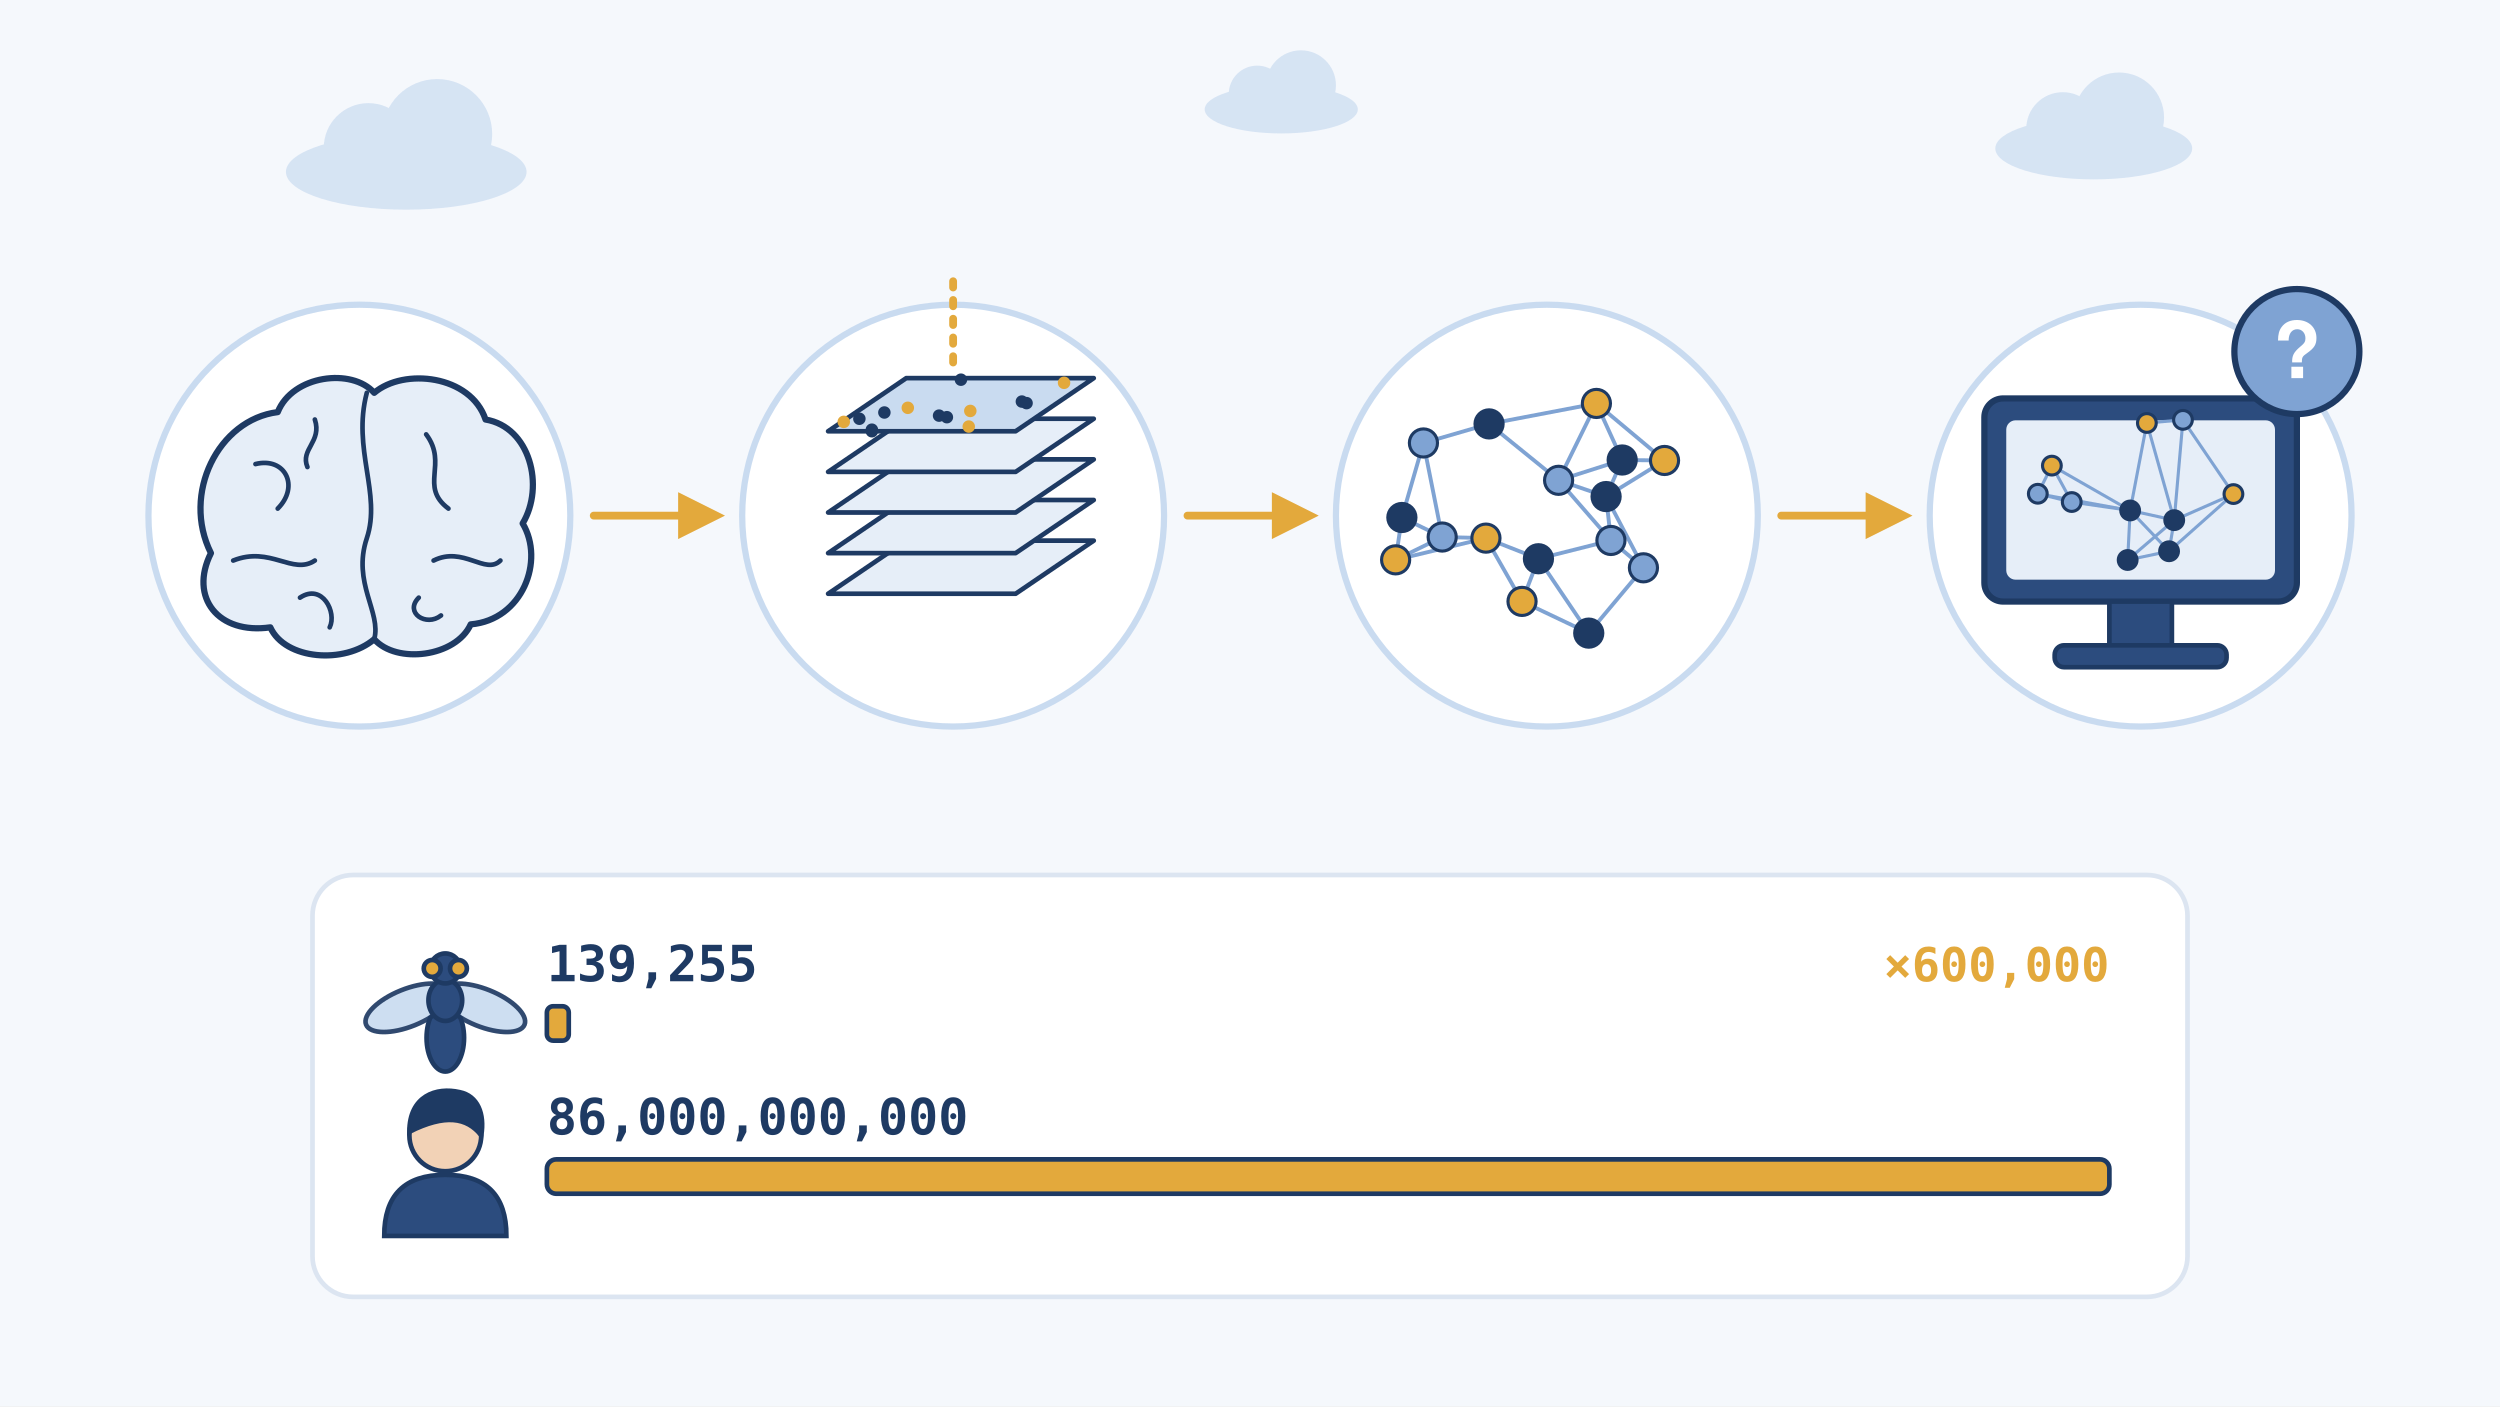
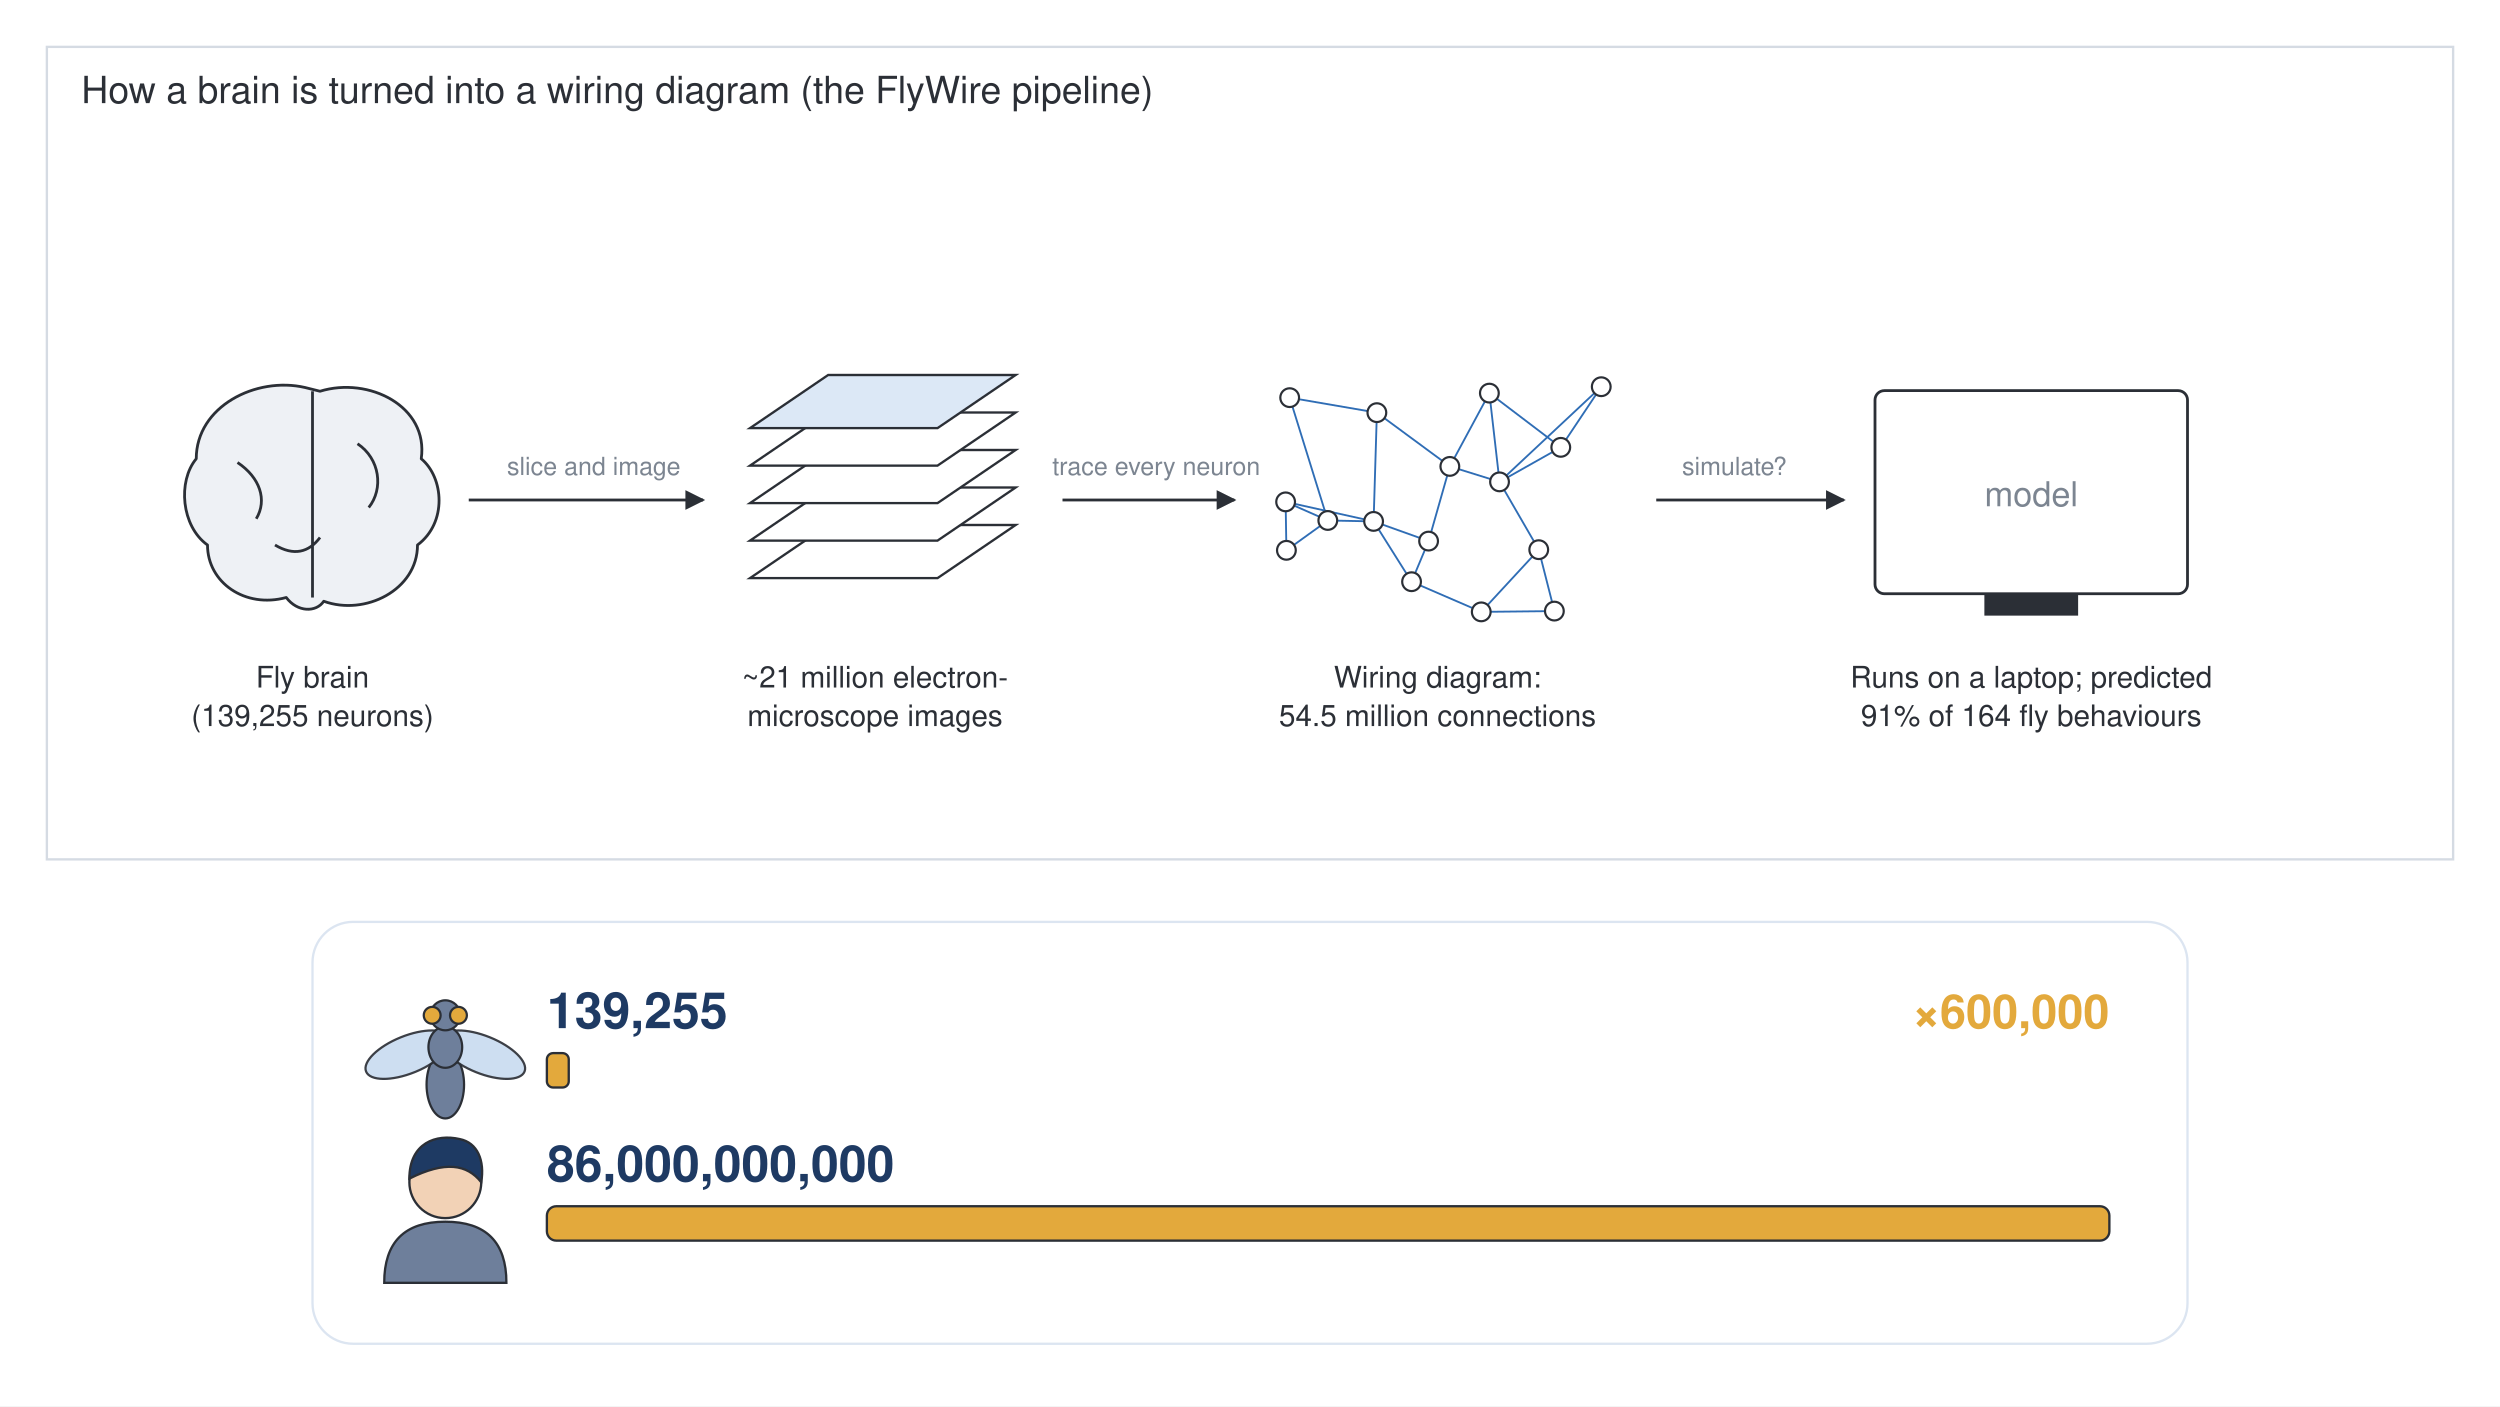
- <svg xmlns="http://www.w3.org/2000/svg" viewBox="0 0 1600 900" width="1600" height="900">
+ <svg xmlns="http://www.w3.org/2000/svg" viewBox="0 0 1600 900" width="1600" height="900" font-family="Helvetica Neue, Helvetica, Arial, sans-serif">
  <defs>
-     <marker id="ag" viewBox="0 0 10 10" refX="7" refY="5" markerWidth="6" markerHeight="6" orient="auto-start-reverse">
-       <path d="M0 0 L10 5 L0 10 z" fill="#E3A93C" />
-     </marker>
-     <marker id="an" viewBox="0 0 10 10" refX="7" refY="5" markerWidth="6" markerHeight="6" orient="auto-start-reverse">
-       <path d="M0 0 L10 5 L0 10 z" fill="#1E3A63" />
-     </marker>
+     <marker id="ar" viewBox="0 0 10 10" refX="9" refY="5" markerWidth="7" markerHeight="7" orient="auto-start-reverse">
+       <path d="M0 0 L10 5 L0 10 Z" fill="#2B2F36" />
+     </marker>
+     <marker id="arb" viewBox="0 0 10 10" refX="9" refY="5" markerWidth="7" markerHeight="7" orient="auto-start-reverse">
+       <path d="M0 0 L10 5 L0 10 Z" fill="#2F6DB5" />
+     </marker>
+     <marker id="aro" viewBox="0 0 10 10" refX="9" refY="5" markerWidth="7" markerHeight="7" orient="auto-start-reverse">
+       <path d="M0 0 L10 5 L0 10 Z" fill="#D9822B" />
+     </marker>
+     <clipPath id="cardclip">
+       <rect x="190" y="550" width="1220" height="300" />
+     </clipPath>
  </defs>
-   <rect width="1600" height="900" fill="#F5F8FC" />
-   <g transform="translate(260 110) scale(1.1)" fill="#C9DBF0" opacity="0.7">
-     <ellipse cx="0" cy="0" rx="70" ry="22" />
-     <circle cx="-22" cy="-14" r="26" />
-     <circle cx="18" cy="-22" r="32" />
+   <rect width="1600" height="900" fill="#FFFFFF" />
+   <defs>
+     <marker id="ar" viewBox="0 0 10 10" refX="9" refY="5" markerWidth="7" markerHeight="7" orient="auto-start-reverse">
+       <path d="M0 0 L10 5 L0 10 Z" fill="#2B2F36" />
+     </marker>
+     <marker id="arb" viewBox="0 0 10 10" refX="9" refY="5" markerWidth="7" markerHeight="7" orient="auto-start-reverse">
+       <path d="M0 0 L10 5 L0 10 Z" fill="#2F6DB5" />
+     </marker>
+     <marker id="aro" viewBox="0 0 10 10" refX="9" refY="5" markerWidth="7" markerHeight="7" orient="auto-start-reverse">
+       <path d="M0 0 L10 5 L0 10 Z" fill="#D9822B" />
+     </marker>
+   </defs>
+   <rect x="30" y="30" width="1540" height="520" fill="#FFFFFF" stroke="#D5DBE3" stroke-width="1.5" />
+   <text x="52" y="66" font-size="24" fill="#2B2F36" font-weight="400" text-anchor="start">How a brain is turned into a wiring diagram (the FlyWire pipeline)</text>
+   <g transform="translate(200 320) scale(1.2)" fill="#EEF1F5" stroke="#2B2F36" stroke-width="1.50" stroke-linejoin="round">
+     <path d="M-4 -60 C-30 -66 -62 -50 -62 -22 C-72 -10 -70 14 -56 24 C-56 44 -36 58 -14 52 C-8 60 2 60 6 54 C28 62 56 48 56 24 C72 12 70 -12 58 -22 C62 -50 30 -66 4 -58 Z" />
+     <path d="M0 -58 L0 52 M-40 -20 C-28 -12 -24 0 -30 10 M24 -30 C36 -22 38 -6 30 4 M-20 24 C-10 30 -2 28 4 20" fill="none" />
  </g>
-   <g transform="translate(1340 95) scale(0.9)" fill="#C9DBF0" opacity="0.7">
-     <ellipse cx="0" cy="0" rx="70" ry="22" />
-     <circle cx="-22" cy="-14" r="26" />
-     <circle cx="18" cy="-22" r="32" />
+   <text x="200" y="440.0" font-size="19" fill="#2B2F36" font-weight="400" text-anchor="middle">Fly brain</text>
+   <text x="200" y="464.7" font-size="19" fill="#2B2F36" font-weight="400" text-anchor="middle">(139,255 neurons)</text>
+   <line x1="300" y1="320" x2="450" y2="320" stroke="#2B2F36" stroke-width="1.8" marker-end="url(#ar)" />
+   <text x="380.0" y="304" font-size="16" fill="#7C8591" font-weight="400" text-anchor="middle">slice and image</text>
+   <polygon points="480,370 600,370 650,336 530,336" fill="#FFFFFF" stroke="#2B2F36" stroke-width="1.5" />
+   <polygon points="480,346 600,346 650,312 530,312" fill="#FFFFFF" stroke="#2B2F36" stroke-width="1.5" />
+   <polygon points="480,322 600,322 650,288 530,288" fill="#FFFFFF" stroke="#2B2F36" stroke-width="1.5" />
+   <polygon points="480,298 600,298 650,264 530,264" fill="#FFFFFF" stroke="#2B2F36" stroke-width="1.5" />
+   <polygon points="480,274 600,274 650,240 530,240" fill="#DCE8F6" stroke="#2B2F36" stroke-width="1.5" />
+   <text x="560" y="440.0" font-size="19" fill="#2B2F36" font-weight="400" text-anchor="middle">~21 million electron-</text>
+   <text x="560" y="464.7" font-size="19" fill="#2B2F36" font-weight="400" text-anchor="middle">microscope images</text>
+   <line x1="680" y1="320" x2="790" y2="320" stroke="#2B2F36" stroke-width="1.8" marker-end="url(#ar)" />
+   <text x="740.0" y="304" font-size="16" fill="#7C8591" font-weight="400" text-anchor="middle">trace every neuron</text>
+   <line x1="881.2" y1="264.1" x2="825.4" y2="254.5" stroke="#2F6DB5" stroke-width="1.2" />
+   <line x1="881.2" y1="264.1" x2="927.9" y2="298.5" stroke="#2F6DB5" stroke-width="1.2" />
+   <line x1="881.2" y1="264.1" x2="879.1" y2="333.7" stroke="#2F6DB5" stroke-width="1.2" />
+   <line x1="953.2" y1="251.6" x2="927.9" y2="298.5" stroke="#2F6DB5" stroke-width="1.2" />
+   <line x1="953.2" y1="251.6" x2="959.7" y2="308.4" stroke="#2F6DB5" stroke-width="1.2" />
+   <line x1="953.2" y1="251.6" x2="998.9" y2="286.3" stroke="#2F6DB5" stroke-width="1.2" />
+   <line x1="927.9" y1="298.5" x2="959.7" y2="308.4" stroke="#2F6DB5" stroke-width="1.2" />
+   <line x1="927.9" y1="298.5" x2="914.3" y2="346.3" stroke="#2F6DB5" stroke-width="1.2" />
+   <line x1="822.8" y1="321.2" x2="849.8" y2="333.1" stroke="#2F6DB5" stroke-width="1.2" />
+   <line x1="822.8" y1="321.2" x2="823.3" y2="352.2" stroke="#2F6DB5" stroke-width="1.2" />
+   <line x1="822.8" y1="321.2" x2="879.1" y2="333.7" stroke="#2F6DB5" stroke-width="1.2" />
+   <line x1="825.4" y1="254.5" x2="849.8" y2="333.1" stroke="#2F6DB5" stroke-width="1.2" />
+   <line x1="903.4" y1="372.3" x2="914.3" y2="346.3" stroke="#2F6DB5" stroke-width="1.2" />
+   <line x1="903.4" y1="372.3" x2="879.1" y2="333.7" stroke="#2F6DB5" stroke-width="1.2" />
+   <line x1="903.4" y1="372.3" x2="948.0" y2="391.6" stroke="#2F6DB5" stroke-width="1.2" />
+   <line x1="948.0" y1="391.6" x2="994.8" y2="391.1" stroke="#2F6DB5" stroke-width="1.2" />
+   <line x1="948.0" y1="391.6" x2="984.8" y2="351.8" stroke="#2F6DB5" stroke-width="1.2" />
+   <line x1="1024.8" y1="247.5" x2="998.9" y2="286.3" stroke="#2F6DB5" stroke-width="1.2" />
+   <line x1="1024.8" y1="247.5" x2="959.7" y2="308.4" stroke="#2F6DB5" stroke-width="1.2" />
+   <line x1="998.9" y1="286.3" x2="959.7" y2="308.4" stroke="#2F6DB5" stroke-width="1.2" />
+   <line x1="849.8" y1="333.1" x2="879.1" y2="333.7" stroke="#2F6DB5" stroke-width="1.2" />
+   <line x1="849.8" y1="333.1" x2="823.3" y2="352.2" stroke="#2F6DB5" stroke-width="1.2" />
+   <line x1="959.7" y1="308.4" x2="984.8" y2="351.8" stroke="#2F6DB5" stroke-width="1.2" />
+   <line x1="879.1" y1="333.7" x2="914.3" y2="346.3" stroke="#2F6DB5" stroke-width="1.2" />
+   <line x1="984.8" y1="351.8" x2="994.8" y2="391.1" stroke="#2F6DB5" stroke-width="1.2" />
+   <circle cx="881.2" cy="264.1" r="6" fill="#FFFFFF" stroke="#2B2F36" stroke-width="1.4" />
+   <circle cx="953.2" cy="251.6" r="6" fill="#FFFFFF" stroke="#2B2F36" stroke-width="1.4" />
+   <circle cx="927.9" cy="298.5" r="6" fill="#FFFFFF" stroke="#2B2F36" stroke-width="1.4" />
+   <circle cx="822.8" cy="321.2" r="6" fill="#FFFFFF" stroke="#2B2F36" stroke-width="1.4" />
+   <circle cx="825.4" cy="254.5" r="6" fill="#FFFFFF" stroke="#2B2F36" stroke-width="1.4" />
+   <circle cx="903.4" cy="372.3" r="6" fill="#FFFFFF" stroke="#2B2F36" stroke-width="1.4" />
+   <circle cx="948.0" cy="391.6" r="6" fill="#FFFFFF" stroke="#2B2F36" stroke-width="1.4" />
+   <circle cx="1024.8" cy="247.5" r="6" fill="#FFFFFF" stroke="#2B2F36" stroke-width="1.4" />
+   <circle cx="998.9" cy="286.3" r="6" fill="#FFFFFF" stroke="#2B2F36" stroke-width="1.4" />
+   <circle cx="849.8" cy="333.1" r="6" fill="#FFFFFF" stroke="#2B2F36" stroke-width="1.4" />
+   <circle cx="959.7" cy="308.4" r="6" fill="#FFFFFF" stroke="#2B2F36" stroke-width="1.4" />
+   <circle cx="879.1" cy="333.7" r="6" fill="#FFFFFF" stroke="#2B2F36" stroke-width="1.4" />
+   <circle cx="984.8" cy="351.8" r="6" fill="#FFFFFF" stroke="#2B2F36" stroke-width="1.4" />
+   <circle cx="994.8" cy="391.1" r="6" fill="#FFFFFF" stroke="#2B2F36" stroke-width="1.4" />
+   <circle cx="914.3" cy="346.3" r="6" fill="#FFFFFF" stroke="#2B2F36" stroke-width="1.4" />
+   <circle cx="823.3" cy="352.2" r="6" fill="#FFFFFF" stroke="#2B2F36" stroke-width="1.4" />
+   <text x="920" y="440.0" font-size="19" fill="#2B2F36" font-weight="400" text-anchor="middle">Wiring diagram:</text>
+   <text x="920" y="464.7" font-size="19" fill="#2B2F36" font-weight="400" text-anchor="middle">54.5 million connections</text>
+   <line x1="1060" y1="320" x2="1180" y2="320" stroke="#2B2F36" stroke-width="1.8" marker-end="url(#ar)" />
+   <text x="1110.0" y="304" font-size="16" fill="#7C8591" font-weight="400" text-anchor="middle">simulate?</text>
+   <rect x="1200" y="250" width="200" height="130" rx="6" fill="#FFFFFF" stroke="#2B2F36" stroke-width="1.8" />
+   <rect x="1270" y="380" width="60" height="14" fill="#2B2F36" />
+   <text x="1300" y="324" font-size="22" fill="#7C8591" font-weight="400" text-anchor="middle">model</text>
+   <text x="1300" y="440.0" font-size="19" fill="#2B2F36" font-weight="400" text-anchor="middle">Runs on a laptop; predicted</text>
+   <text x="1300" y="464.7" font-size="19" fill="#2B2F36" font-weight="400" text-anchor="middle">91% of 164 fly behaviours</text>
+   <g clip-path="url(#cardclip)" transform="translate(0 30)">
+     <defs>
+       <marker id="ag" viewBox="0 0 10 10" refX="7" refY="5" markerWidth="6" markerHeight="6" orient="auto-start-reverse">
+         <path d="M0 0 L10 5 L0 10 z" fill="#E3A93C" />
+       </marker>
+       <marker id="an" viewBox="0 0 10 10" refX="7" refY="5" markerWidth="6" markerHeight="6" orient="auto-start-reverse">
+         <path d="M0 0 L10 5 L0 10 z" fill="#1E3A63" />
+       </marker>
+     </defs>
+     <rect width="1600" height="900" fill="#FFFFFF" />
+     <circle cx="230" cy="300" r="135" fill="#FFFFFF" stroke="#C9DBF0" stroke-width="2" />
+     <g transform="translate(230 305) scale(0.95)" stroke-linecap="round" stroke-linejoin="round">
+       <path d="M-100 20 C-120 -20 -95 -70 -55 -75 C-45 -100 -5 -105 10 -88 C30 -105 75 -100 85 -70 C115 -65 125 -25 110 0 C125 25 110 65 75 68 C65 90 25 95 10 78 C-10 95 -50 92 -60 70 C-95 75 -115 50 -100 20 Z" fill="#E6EEF8" stroke="#2B2F36" stroke-width="2.1" />
+       <path d="M5 -88 C-5 -50 15 -20 5 10 C-5 40 15 60 10 78" fill="none" stroke="#2B2F36" stroke-width="1.6" />
+       <path d="M-70 -40 C-50 -45 -40 -25 -55 -10" fill="none" stroke="#2B2F36" stroke-width="1.6" />
+       <path d="M-85 25 C-60 15 -45 35 -30 25" fill="none" stroke="#2B2F36" stroke-width="1.6" />
+       <path d="M45 -60 C60 -40 40 -25 60 -10" fill="none" stroke="#2B2F36" stroke-width="1.6" />
+       <path d="M50 25 C70 15 85 35 95 25" fill="none" stroke="#2B2F36" stroke-width="1.6" />
+       <path d="M-40 50 C-25 40 -15 60 -20 70" fill="none" stroke="#2B2F36" stroke-width="1.6" />
+       <path d="M40 50 C30 60 45 70 55 62" fill="none" stroke="#2B2F36" stroke-width="1.6" />
+       <path d="M-30 -70 C-25 -55 -40 -50 -35 -38" fill="none" stroke="#2B2F36" stroke-width="1.6" />
+     </g>
+     <circle cx="610" cy="300" r="135" fill="#FFFFFF" stroke="#C9DBF0" stroke-width="2" />
+     <polygon points="530,350 650,350 700,316 580,316" fill="#E6EEF8" stroke="#2B2F36" stroke-width="1.5" stroke-linejoin="round" />
+     <polygon points="530,324 650,324 700,290 580,290" fill="#E6EEF8" stroke="#2B2F36" stroke-width="1.5" stroke-linejoin="round" />
+     <polygon points="530,298 650,298 700,264 580,264" fill="#E6EEF8" stroke="#2B2F36" stroke-width="1.5" stroke-linejoin="round" />
+     <polygon points="530,272 650,272 700,238 580,238" fill="#E6EEF8" stroke="#2B2F36" stroke-width="1.5" stroke-linejoin="round" />
+     <polygon points="530,246 650,246 700,212 580,212" fill="#C9DBF0" stroke="#2B2F36" stroke-width="1.5" stroke-linejoin="round" />
+     <circle cx="581" cy="231" r="4" fill="#E3A93C" />
+     <circle cx="621" cy="233" r="4" fill="#E3A93C" />
+     <circle cx="540" cy="240" r="4" fill="#E3A93C" />
+     <circle cx="558" cy="246" r="4" fill="#1E3A63" />
+     <circle cx="657" cy="228" r="4" fill="#1E3A63" />
+     <circle cx="566" cy="234" r="4" fill="#1E3A63" />
+     <circle cx="606" cy="237" r="4" fill="#1E3A63" />
+     <circle cx="550" cy="238" r="4" fill="#1E3A63" />
+     <circle cx="615" cy="213" r="4" fill="#1E3A63" />
+     <circle cx="601" cy="236" r="4" fill="#1E3A63" />
+     <circle cx="620" cy="243" r="4" fill="#E3A93C" />
+     <circle cx="654" cy="227" r="4" fill="#1E3A63" />
+     <circle cx="681" cy="215" r="4" fill="#E3A93C" />
+     <circle cx="558" cy="245" r="4" fill="#1E3A63" />
+     <path d="M610 150 L610 205" stroke="#E3A93C" stroke-width="2.5" stroke-dasharray="4 8" stroke-linecap="round" />
+     <circle cx="990" cy="300" r="135" fill="#FFFFFF" stroke="#C9DBF0" stroke-width="2" />
+     <line x1="953.0" y1="241.3" x2="911.0" y2="253.5" stroke="#7FA3D3" stroke-width="1.2" />
+     <line x1="953.0" y1="241.3" x2="997.5" y2="277.4" stroke="#7FA3D3" stroke-width="1.2" />
+     <line x1="953.0" y1="241.3" x2="1021.7" y2="228.2" stroke="#7FA3D3" stroke-width="1.2" />
+     <line x1="1021.7" y1="228.2" x2="1038.2" y2="264.4" stroke="#7FA3D3" stroke-width="1.2" />
+     <line x1="1021.7" y1="228.2" x2="997.5" y2="277.4" stroke="#7FA3D3" stroke-width="1.2" />
+     <line x1="1021.7" y1="228.2" x2="1065.3" y2="264.7" stroke="#7FA3D3" stroke-width="1.2" />
+     <line x1="997.5" y1="277.4" x2="1027.9" y2="287.8" stroke="#7FA3D3" stroke-width="1.2" />
+     <line x1="997.5" y1="277.4" x2="1038.2" y2="264.4" stroke="#7FA3D3" stroke-width="1.2" />
+     <line x1="997.5" y1="277.4" x2="1031.0" y2="315.9" stroke="#7FA3D3" stroke-width="1.2" />
+     <line x1="897.2" y1="301.2" x2="893.2" y2="328.3" stroke="#7FA3D3" stroke-width="1.2" />
+     <line x1="897.2" y1="301.2" x2="923.0" y2="313.7" stroke="#7FA3D3" stroke-width="1.2" />
+     <line x1="897.2" y1="301.2" x2="911.0" y2="253.5" stroke="#7FA3D3" stroke-width="1.2" />
+     <line x1="974.1" y1="354.9" x2="984.6" y2="327.6" stroke="#7FA3D3" stroke-width="1.2" />
+     <line x1="974.1" y1="354.9" x2="951.0" y2="314.4" stroke="#7FA3D3" stroke-width="1.2" />
+     <line x1="974.1" y1="354.9" x2="1016.8" y2="375.2" stroke="#7FA3D3" stroke-width="1.2" />
+     <line x1="911.0" y1="253.5" x2="923.0" y2="313.7" stroke="#7FA3D3" stroke-width="1.2" />
+     <line x1="1016.8" y1="375.2" x2="1051.8" y2="333.4" stroke="#7FA3D3" stroke-width="1.2" />
+     <line x1="1016.8" y1="375.2" x2="984.6" y2="327.6" stroke="#7FA3D3" stroke-width="1.2" />
+     <line x1="1065.3" y1="264.7" x2="1038.2" y2="264.4" stroke="#7FA3D3" stroke-width="1.2" />
+     <line x1="1065.3" y1="264.7" x2="1027.9" y2="287.8" stroke="#7FA3D3" stroke-width="1.2" />
+     <line x1="923.0" y1="313.7" x2="951.0" y2="314.4" stroke="#7FA3D3" stroke-width="1.2" />
+     <line x1="923.0" y1="313.7" x2="893.2" y2="328.3" stroke="#7FA3D3" stroke-width="1.2" />
+     <line x1="1027.9" y1="287.8" x2="1038.2" y2="264.4" stroke="#7FA3D3" stroke-width="1.2" />
+     <line x1="1027.9" y1="287.8" x2="1031.0" y2="315.9" stroke="#7FA3D3" stroke-width="1.2" />
+     <line x1="951.0" y1="314.4" x2="984.6" y2="327.6" stroke="#7FA3D3" stroke-width="1.2" />
+     <line x1="1051.8" y1="333.4" x2="1031.0" y2="315.9" stroke="#7FA3D3" stroke-width="1.2" />
+     <line x1="1051.8" y1="333.4" x2="1027.9" y2="287.8" stroke="#7FA3D3" stroke-width="1.2" />
+     <line x1="893.2" y1="328.3" x2="951.0" y2="314.4" stroke="#7FA3D3" stroke-width="1.2" />
+     <line x1="1031.0" y1="315.9" x2="984.6" y2="327.6" stroke="#7FA3D3" stroke-width="1.2" />
+     <circle cx="953.0" cy="241.3" r="9" fill="#1E3A63" stroke="#2B2F36" stroke-width="1.2" />
+     <circle cx="1021.7" cy="228.2" r="9" fill="#E3A93C" stroke="#2B2F36" stroke-width="1.2" />
+     <circle cx="997.5" cy="277.4" r="9" fill="#7FA3D3" stroke="#2B2F36" stroke-width="1.2" />
+     <circle cx="897.2" cy="301.2" r="9" fill="#1E3A63" stroke="#2B2F36" stroke-width="1.2" />
+     <circle cx="974.1" cy="354.9" r="9" fill="#E3A93C" stroke="#2B2F36" stroke-width="1.2" />
+     <circle cx="911.0" cy="253.5" r="9" fill="#7FA3D3" stroke="#2B2F36" stroke-width="1.2" />
+     <circle cx="1016.8" cy="375.2" r="9" fill="#1E3A63" stroke="#2B2F36" stroke-width="1.2" />
+     <circle cx="1065.3" cy="264.7" r="9" fill="#E3A93C" stroke="#2B2F36" stroke-width="1.2" />
+     <circle cx="923.0" cy="313.7" r="9" fill="#7FA3D3" stroke="#2B2F36" stroke-width="1.2" />
+     <circle cx="1027.9" cy="287.8" r="9" fill="#1E3A63" stroke="#2B2F36" stroke-width="1.2" />
+     <circle cx="951.0" cy="314.4" r="9" fill="#E3A93C" stroke="#2B2F36" stroke-width="1.2" />
+     <circle cx="1051.8" cy="333.4" r="9" fill="#7FA3D3" stroke="#2B2F36" stroke-width="1.2" />
+     <circle cx="1038.2" cy="264.4" r="9" fill="#1E3A63" stroke="#2B2F36" stroke-width="1.2" />
+     <circle cx="893.2" cy="328.3" r="9" fill="#E3A93C" stroke="#2B2F36" stroke-width="1.2" />
+     <circle cx="1031.0" cy="315.9" r="9" fill="#7FA3D3" stroke="#2B2F36" stroke-width="1.2" />
+     <circle cx="984.6" cy="327.6" r="9" fill="#1E3A63" stroke="#2B2F36" stroke-width="1.2" />
+     <circle cx="1370" cy="300" r="135" fill="#FFFFFF" stroke="#C9DBF0" stroke-width="2" />
+     <rect x="1270" y="225" width="200" height="130" rx="12" fill="#6E7F9B" stroke="#2B2F36" stroke-width="2" />
+     <rect x="1284" y="239" width="172" height="102" rx="6" fill="#E6EEF8" />
+     <line x1="1365.0" y1="295.0" x2="1386.0" y2="299.6" stroke="#7FA3D3" stroke-width="1.2" />
+     <line x1="1365.0" y1="295.0" x2="1363.8" y2="318.5" stroke="#7FA3D3" stroke-width="1.2" />
+     <line x1="1365.0" y1="295.0" x2="1383.5" y2="314.4" stroke="#7FA3D3" stroke-width="1.2" />
+     <line x1="1414.1" y1="287.1" x2="1386.0" y2="299.6" stroke="#7FA3D3" stroke-width="1.2" />
+     <line x1="1414.1" y1="287.1" x2="1383.5" y2="314.4" stroke="#7FA3D3" stroke-width="1.2" />
+     <line x1="1414.1" y1="287.1" x2="1390.1" y2="251.9" stroke="#7FA3D3" stroke-width="1.2" />
+     <line x1="1337.2" y1="291.0" x2="1321.1" y2="287.0" stroke="#7FA3D3" stroke-width="1.2" />
+     <line x1="1337.2" y1="291.0" x2="1327.8" y2="273.6" stroke="#7FA3D3" stroke-width="1.2" />
+     <line x1="1337.2" y1="291.0" x2="1365.0" y2="295.0" stroke="#7FA3D3" stroke-width="1.2" />
+     <line x1="1383.5" y1="314.4" x2="1386.0" y2="299.6" stroke="#7FA3D3" stroke-width="1.2" />
+     <line x1="1383.5" y1="314.4" x2="1363.8" y2="318.5" stroke="#7FA3D3" stroke-width="1.2" />
+     <line x1="1327.8" y1="273.6" x2="1321.1" y2="287.0" stroke="#7FA3D3" stroke-width="1.2" />
+     <line x1="1327.8" y1="273.6" x2="1365.0" y2="295.0" stroke="#7FA3D3" stroke-width="1.2" />
+     <line x1="1390.1" y1="251.9" x2="1373.0" y2="253.4" stroke="#7FA3D3" stroke-width="1.2" />
+     <line x1="1390.1" y1="251.9" x2="1386.0" y2="299.6" stroke="#7FA3D3" stroke-width="1.2" />
+     <line x1="1386.0" y1="299.6" x2="1363.8" y2="318.5" stroke="#7FA3D3" stroke-width="1.2" />
+     <line x1="1373.0" y1="253.4" x2="1365.0" y2="295.0" stroke="#7FA3D3" stroke-width="1.2" />
+     <line x1="1373.0" y1="253.4" x2="1386.0" y2="299.6" stroke="#7FA3D3" stroke-width="1.2" />
+     <line x1="1321.1" y1="287.0" x2="1365.0" y2="295.0" stroke="#7FA3D3" stroke-width="1.2" />
+     <circle cx="1365.0" cy="295.0" r="6" fill="#1E3A63" stroke="#2B2F36" stroke-width="1.2" />
+     <circle cx="1414.1" cy="287.1" r="6" fill="#E3A93C" stroke="#2B2F36" stroke-width="1.2" />
+     <circle cx="1337.2" cy="291.0" r="6" fill="#7FA3D3" stroke="#2B2F36" stroke-width="1.2" />
+     <circle cx="1383.5" cy="314.4" r="6" fill="#1E3A63" stroke="#2B2F36" stroke-width="1.2" />
+     <circle cx="1327.8" cy="273.6" r="6" fill="#E3A93C" stroke="#2B2F36" stroke-width="1.2" />
+     <circle cx="1390.1" cy="251.9" r="6" fill="#7FA3D3" stroke="#2B2F36" stroke-width="1.2" />
+     <circle cx="1386.0" cy="299.6" r="6" fill="#1E3A63" stroke="#2B2F36" stroke-width="1.2" />
+     <circle cx="1373.0" cy="253.4" r="6" fill="#E3A93C" stroke="#2B2F36" stroke-width="1.2" />
+     <circle cx="1321.1" cy="287.0" r="6" fill="#7FA3D3" stroke="#2B2F36" stroke-width="1.2" />
+     <circle cx="1363.8" cy="318.5" r="6" fill="#1E3A63" stroke="#2B2F36" stroke-width="1.2" />
+     <rect x="1350" y="355" width="40" height="30" fill="#6E7F9B" stroke="#2B2F36" stroke-width="1.5" />
+     <rect x="1315" y="383" width="110" height="14" rx="6" fill="#6E7F9B" stroke="#2B2F36" stroke-width="1.5" />
+     <path d="M380 300 L455 300" fill="none" stroke="#E3A93C" stroke-width="2.5" stroke-linecap="round" marker-end="url(#ag)" />
+     <path d="M760 300 L835 300" fill="none" stroke="#E3A93C" stroke-width="2.5" stroke-linecap="round" marker-end="url(#ag)" />
+     <path d="M1140 300 L1215 300" fill="none" stroke="#E3A93C" stroke-width="2.5" stroke-linecap="round" marker-end="url(#ag)" />
+     <rect x="200" y="560" width="1200" height="270" rx="26" fill="#FFFFFF" stroke="#DCE5F1" stroke-width="1.5" />
+     <g transform="translate(285 645) scale(1.2)" stroke="#2B2F36" stroke-width="1.2">
+       <ellipse cx="0" cy="16" rx="10" ry="18" fill="#6E7F9B" />
+       <ellipse cx="-20" cy="0" rx="24" ry="10" fill="#C9DBF0" opacity="0.92" transform="rotate(-22 -20 0)" />
+       <ellipse cx="20" cy="0" rx="24" ry="10" fill="#C9DBF0" opacity="0.92" transform="rotate(22 20 0)" />
+       <ellipse cx="0" cy="-4" rx="9" ry="11" fill="#6E7F9B" />
+       <circle cx="0" cy="-21" r="8" fill="#6E7F9B" />
+       <circle cx="-7" cy="-21" r="4.5" fill="#E3A93C" />
+       <circle cx="7" cy="-21" r="4.5" fill="#E3A93C" />
+     </g>
+     <text x="350" y="628" font-family="Helvetica Neue, Helvetica, Arial, sans-serif" font-size="32" font-weight="700" fill="#1E3A63" text-anchor="start">139,255</text>
+     <rect x="350" y="644" width="14" height="22" rx="4" fill="#E3A93C" stroke="#2B2F36" stroke-width="1.5" />
+     <g transform="translate(285 745) scale(1.15)" stroke="#2B2F36" stroke-width="1.3">
+       <path d="M-34 40 Q-34 6 0 6 Q34 6 34 40 Z" fill="#6E7F9B" />
+       <circle cx="0" cy="-16" r="20" fill="#F2D2B6" />
+       <path d="M-20 -18 C-20 -38 -5 -43 8 -40 C18 -38 22 -28 20 -16 C12 -26 0 -28 -20 -18 Z" fill="#1E3A63" />
+     </g>
+     <text x="350" y="726" font-family="Helvetica Neue, Helvetica, Arial, sans-serif" font-size="32" font-weight="700" fill="#1E3A63" text-anchor="start">86,000,000,000</text>
+     <rect x="350" y="742" width="1000" height="22" rx="6" fill="#E3A93C" stroke="#2B2F36" stroke-width="1.5" />
+     <text x="1350" y="628" font-family="Helvetica Neue, Helvetica, Arial, sans-serif" font-size="30" font-weight="600" fill="#E3A93C" text-anchor="end">×600,000</text>
  </g>
-   <g transform="translate(820 70) scale(0.7)" fill="#C9DBF0" opacity="0.7">
-     <ellipse cx="0" cy="0" rx="70" ry="22" />
-     <circle cx="-22" cy="-14" r="26" />
-     <circle cx="18" cy="-22" r="32" />
-   </g>
-   <circle cx="230" cy="330" r="135" fill="#FFFFFF" stroke="#C9DBF0" stroke-width="4" />
-   <g transform="translate(230 335) scale(0.95)" stroke-linecap="round" stroke-linejoin="round">
-     <path d="M-100 20 C-120 -20 -95 -70 -55 -75 C-45 -100 -5 -105 10 -88 C30 -105 75 -100 85 -70 C115 -65 125 -25 110 0 C125 25 110 65 75 68 C65 90 25 95 10 78 C-10 95 -50 92 -60 70 C-95 75 -115 50 -100 20 Z" fill="#E6EEF8" stroke="#1E3A63" stroke-width="4.211" />
-     <path d="M5 -88 C-5 -50 15 -20 5 10 C-5 40 15 60 10 78" fill="none" stroke="#1E3A63" stroke-width="3.158" />
-     <path d="M-70 -40 C-50 -45 -40 -25 -55 -10" fill="none" stroke="#1E3A63" stroke-width="3.158" />
-     <path d="M-85 25 C-60 15 -45 35 -30 25" fill="none" stroke="#1E3A63" stroke-width="3.158" />
-     <path d="M45 -60 C60 -40 40 -25 60 -10" fill="none" stroke="#1E3A63" stroke-width="3.158" />
-     <path d="M50 25 C70 15 85 35 95 25" fill="none" stroke="#1E3A63" stroke-width="3.158" />
-     <path d="M-40 50 C-25 40 -15 60 -20 70" fill="none" stroke="#1E3A63" stroke-width="3.158" />
-     <path d="M40 50 C30 60 45 70 55 62" fill="none" stroke="#1E3A63" stroke-width="3.158" />
-     <path d="M-30 -70 C-25 -55 -40 -50 -35 -38" fill="none" stroke="#1E3A63" stroke-width="3.158" />
-   </g>
-   <circle cx="610" cy="330" r="135" fill="#FFFFFF" stroke="#C9DBF0" stroke-width="4" />
-   <polygon points="530,380 650,380 700,346 580,346" fill="#E6EEF8" stroke="#1E3A63" stroke-width="3" stroke-linejoin="round" />
-   <polygon points="530,354 650,354 700,320 580,320" fill="#E6EEF8" stroke="#1E3A63" stroke-width="3" stroke-linejoin="round" />
-   <polygon points="530,328 650,328 700,294 580,294" fill="#E6EEF8" stroke="#1E3A63" stroke-width="3" stroke-linejoin="round" />
-   <polygon points="530,302 650,302 700,268 580,268" fill="#E6EEF8" stroke="#1E3A63" stroke-width="3" stroke-linejoin="round" />
-   <polygon points="530,276 650,276 700,242 580,242" fill="#C9DBF0" stroke="#1E3A63" stroke-width="3" stroke-linejoin="round" />
-   <circle cx="581" cy="261" r="4" fill="#E3A93C" />
-   <circle cx="621" cy="263" r="4" fill="#E3A93C" />
-   <circle cx="540" cy="270" r="4" fill="#E3A93C" />
-   <circle cx="558" cy="276" r="4" fill="#1E3A63" />
-   <circle cx="657" cy="258" r="4" fill="#1E3A63" />
-   <circle cx="566" cy="264" r="4" fill="#1E3A63" />
-   <circle cx="606" cy="267" r="4" fill="#1E3A63" />
-   <circle cx="550" cy="268" r="4" fill="#1E3A63" />
-   <circle cx="615" cy="243" r="4" fill="#1E3A63" />
-   <circle cx="601" cy="266" r="4" fill="#1E3A63" />
-   <circle cx="620" cy="273" r="4" fill="#E3A93C" />
-   <circle cx="654" cy="257" r="4" fill="#1E3A63" />
-   <circle cx="681" cy="245" r="4" fill="#E3A93C" />
-   <circle cx="558" cy="275" r="4" fill="#1E3A63" />
-   <path d="M610 180 L610 235" stroke="#E3A93C" stroke-width="5" stroke-dasharray="4 8" stroke-linecap="round" />
-   <circle cx="990" cy="330" r="135" fill="#FFFFFF" stroke="#C9DBF0" stroke-width="4" />
-   <line x1="953.0" y1="271.3" x2="911.0" y2="283.5" stroke="#7FA3D3" stroke-width="2.5" />
-   <line x1="953.0" y1="271.3" x2="997.5" y2="307.4" stroke="#7FA3D3" stroke-width="2.5" />
-   <line x1="953.0" y1="271.3" x2="1021.7" y2="258.2" stroke="#7FA3D3" stroke-width="2.5" />
-   <line x1="1021.7" y1="258.2" x2="1038.2" y2="294.4" stroke="#7FA3D3" stroke-width="2.5" />
-   <line x1="1021.7" y1="258.2" x2="997.5" y2="307.4" stroke="#7FA3D3" stroke-width="2.5" />
-   <line x1="1021.7" y1="258.2" x2="1065.3" y2="294.7" stroke="#7FA3D3" stroke-width="2.5" />
-   <line x1="997.5" y1="307.4" x2="1027.9" y2="317.8" stroke="#7FA3D3" stroke-width="2.5" />
-   <line x1="997.5" y1="307.4" x2="1038.2" y2="294.4" stroke="#7FA3D3" stroke-width="2.5" />
-   <line x1="997.5" y1="307.4" x2="1031.0" y2="345.9" stroke="#7FA3D3" stroke-width="2.5" />
-   <line x1="897.2" y1="331.2" x2="893.2" y2="358.3" stroke="#7FA3D3" stroke-width="2.5" />
-   <line x1="897.2" y1="331.2" x2="923.0" y2="343.7" stroke="#7FA3D3" stroke-width="2.5" />
-   <line x1="897.2" y1="331.2" x2="911.0" y2="283.5" stroke="#7FA3D3" stroke-width="2.5" />
-   <line x1="974.1" y1="384.9" x2="984.6" y2="357.6" stroke="#7FA3D3" stroke-width="2.5" />
-   <line x1="974.1" y1="384.9" x2="951.0" y2="344.4" stroke="#7FA3D3" stroke-width="2.5" />
-   <line x1="974.1" y1="384.9" x2="1016.8" y2="405.2" stroke="#7FA3D3" stroke-width="2.5" />
-   <line x1="911.0" y1="283.5" x2="923.0" y2="343.7" stroke="#7FA3D3" stroke-width="2.5" />
-   <line x1="1016.8" y1="405.2" x2="1051.8" y2="363.4" stroke="#7FA3D3" stroke-width="2.5" />
-   <line x1="1016.8" y1="405.2" x2="984.6" y2="357.6" stroke="#7FA3D3" stroke-width="2.5" />
-   <line x1="1065.3" y1="294.7" x2="1038.2" y2="294.4" stroke="#7FA3D3" stroke-width="2.5" />
-   <line x1="1065.3" y1="294.7" x2="1027.9" y2="317.8" stroke="#7FA3D3" stroke-width="2.5" />
-   <line x1="923.0" y1="343.7" x2="951.0" y2="344.4" stroke="#7FA3D3" stroke-width="2.5" />
-   <line x1="923.0" y1="343.7" x2="893.2" y2="358.3" stroke="#7FA3D3" stroke-width="2.5" />
-   <line x1="1027.9" y1="317.8" x2="1038.2" y2="294.4" stroke="#7FA3D3" stroke-width="2.5" />
-   <line x1="1027.9" y1="317.8" x2="1031.0" y2="345.9" stroke="#7FA3D3" stroke-width="2.5" />
-   <line x1="951.0" y1="344.4" x2="984.6" y2="357.6" stroke="#7FA3D3" stroke-width="2.5" />
-   <line x1="1051.8" y1="363.4" x2="1031.0" y2="345.9" stroke="#7FA3D3" stroke-width="2.5" />
-   <line x1="1051.8" y1="363.4" x2="1027.9" y2="317.8" stroke="#7FA3D3" stroke-width="2.5" />
-   <line x1="893.2" y1="358.3" x2="951.0" y2="344.4" stroke="#7FA3D3" stroke-width="2.5" />
-   <line x1="1031.0" y1="345.9" x2="984.6" y2="357.6" stroke="#7FA3D3" stroke-width="2.5" />
-   <circle cx="953.0" cy="271.3" r="9" fill="#1E3A63" stroke="#1E3A63" stroke-width="2" />
-   <circle cx="1021.7" cy="258.2" r="9" fill="#E3A93C" stroke="#1E3A63" stroke-width="2" />
-   <circle cx="997.5" cy="307.4" r="9" fill="#7FA3D3" stroke="#1E3A63" stroke-width="2" />
-   <circle cx="897.2" cy="331.2" r="9" fill="#1E3A63" stroke="#1E3A63" stroke-width="2" />
-   <circle cx="974.1" cy="384.9" r="9" fill="#E3A93C" stroke="#1E3A63" stroke-width="2" />
-   <circle cx="911.0" cy="283.5" r="9" fill="#7FA3D3" stroke="#1E3A63" stroke-width="2" />
-   <circle cx="1016.8" cy="405.2" r="9" fill="#1E3A63" stroke="#1E3A63" stroke-width="2" />
-   <circle cx="1065.3" cy="294.7" r="9" fill="#E3A93C" stroke="#1E3A63" stroke-width="2" />
-   <circle cx="923.0" cy="343.7" r="9" fill="#7FA3D3" stroke="#1E3A63" stroke-width="2" />
-   <circle cx="1027.9" cy="317.8" r="9" fill="#1E3A63" stroke="#1E3A63" stroke-width="2" />
-   <circle cx="951.0" cy="344.4" r="9" fill="#E3A93C" stroke="#1E3A63" stroke-width="2" />
-   <circle cx="1051.8" cy="363.4" r="9" fill="#7FA3D3" stroke="#1E3A63" stroke-width="2" />
-   <circle cx="1038.2" cy="294.4" r="9" fill="#1E3A63" stroke="#1E3A63" stroke-width="2" />
-   <circle cx="893.2" cy="358.3" r="9" fill="#E3A93C" stroke="#1E3A63" stroke-width="2" />
-   <circle cx="1031.0" cy="345.9" r="9" fill="#7FA3D3" stroke="#1E3A63" stroke-width="2" />
-   <circle cx="984.6" cy="357.6" r="9" fill="#1E3A63" stroke="#1E3A63" stroke-width="2" />
-   <circle cx="1370" cy="330" r="135" fill="#FFFFFF" stroke="#C9DBF0" stroke-width="4" />
-   <rect x="1270" y="255" width="200" height="130" rx="12" fill="#2C4C7E" stroke="#1E3A63" stroke-width="4" />
-   <rect x="1284" y="269" width="172" height="102" rx="6" fill="#E6EEF8" />
-   <line x1="1363.3" y1="326.7" x2="1391.5" y2="332.9" stroke="#7FA3D3" stroke-width="2" />
-   <line x1="1363.3" y1="326.7" x2="1361.7" y2="358.4" stroke="#7FA3D3" stroke-width="2" />
-   <line x1="1363.3" y1="326.7" x2="1388.2" y2="352.8" stroke="#7FA3D3" stroke-width="2" />
-   <line x1="1429.4" y1="316.2" x2="1391.5" y2="332.9" stroke="#7FA3D3" stroke-width="2" />
-   <line x1="1429.4" y1="316.2" x2="1388.2" y2="352.8" stroke="#7FA3D3" stroke-width="2" />
-   <line x1="1429.4" y1="316.2" x2="1397.1" y2="268.7" stroke="#7FA3D3" stroke-width="2" />
-   <line x1="1325.9" y1="321.3" x2="1304.2" y2="316.0" stroke="#7FA3D3" stroke-width="2" />
-   <line x1="1325.9" y1="321.3" x2="1313.2" y2="298.0" stroke="#7FA3D3" stroke-width="2" />
-   <line x1="1325.9" y1="321.3" x2="1363.3" y2="326.7" stroke="#7FA3D3" stroke-width="2" />
-   <line x1="1388.2" y1="352.8" x2="1391.5" y2="332.9" stroke="#7FA3D3" stroke-width="2" />
-   <line x1="1388.2" y1="352.8" x2="1361.7" y2="358.4" stroke="#7FA3D3" stroke-width="2" />
-   <line x1="1313.2" y1="298.0" x2="1304.2" y2="316.0" stroke="#7FA3D3" stroke-width="2" />
-   <line x1="1313.2" y1="298.0" x2="1363.3" y2="326.7" stroke="#7FA3D3" stroke-width="2" />
-   <line x1="1397.1" y1="268.7" x2="1374.0" y2="270.7" stroke="#7FA3D3" stroke-width="2" />
-   <line x1="1397.1" y1="268.7" x2="1391.5" y2="332.9" stroke="#7FA3D3" stroke-width="2" />
-   <line x1="1391.5" y1="332.9" x2="1361.7" y2="358.4" stroke="#7FA3D3" stroke-width="2" />
-   <line x1="1374.0" y1="270.7" x2="1363.3" y2="326.7" stroke="#7FA3D3" stroke-width="2" />
-   <line x1="1374.0" y1="270.7" x2="1391.5" y2="332.9" stroke="#7FA3D3" stroke-width="2" />
-   <line x1="1304.2" y1="316.0" x2="1363.3" y2="326.7" stroke="#7FA3D3" stroke-width="2" />
-   <circle cx="1363.3" cy="326.7" r="6" fill="#1E3A63" stroke="#1E3A63" stroke-width="2" />
-   <circle cx="1429.4" cy="316.2" r="6" fill="#E3A93C" stroke="#1E3A63" stroke-width="2" />
-   <circle cx="1325.9" cy="321.3" r="6" fill="#7FA3D3" stroke="#1E3A63" stroke-width="2" />
-   <circle cx="1388.2" cy="352.8" r="6" fill="#1E3A63" stroke="#1E3A63" stroke-width="2" />
-   <circle cx="1313.2" cy="298.0" r="6" fill="#E3A93C" stroke="#1E3A63" stroke-width="2" />
-   <circle cx="1397.1" cy="268.7" r="6" fill="#7FA3D3" stroke="#1E3A63" stroke-width="2" />
-   <circle cx="1391.5" cy="332.9" r="6" fill="#1E3A63" stroke="#1E3A63" stroke-width="2" />
-   <circle cx="1374.0" cy="270.7" r="6" fill="#E3A93C" stroke="#1E3A63" stroke-width="2" />
-   <circle cx="1304.2" cy="316.0" r="6" fill="#7FA3D3" stroke="#1E3A63" stroke-width="2" />
-   <circle cx="1361.7" cy="358.4" r="6" fill="#1E3A63" stroke="#1E3A63" stroke-width="2" />
-   <rect x="1350" y="385" width="40" height="30" fill="#2C4C7E" stroke="#1E3A63" stroke-width="3" />
-   <rect x="1315" y="413" width="110" height="14" rx="6" fill="#2C4C7E" stroke="#1E3A63" stroke-width="3" />
-   <circle cx="1470" cy="225" r="40" fill="#7FA3D3" stroke="#1E3A63" stroke-width="4" />
-   <text x="1470" y="242" font-family="Helvetica, Arial, sans-serif" font-size="50" font-weight="800" fill="#FFFFFF" text-anchor="middle">?</text>
-   <path d="M380 330 L455 330" fill="none" stroke="#E3A93C" stroke-width="5" stroke-linecap="round" marker-end="url(#ag)" />
-   <path d="M760 330 L835 330" fill="none" stroke="#E3A93C" stroke-width="5" stroke-linecap="round" marker-end="url(#ag)" />
-   <path d="M1140 330 L1215 330" fill="none" stroke="#E3A93C" stroke-width="5" stroke-linecap="round" marker-end="url(#ag)" />
-   <rect x="200" y="560" width="1200" height="270" rx="26" fill="#FFFFFF" stroke="#DCE5F1" stroke-width="3" />
-   <g transform="translate(285 645) scale(1.2)" stroke="#1E3A63" stroke-width="2.5">
-     <ellipse cx="0" cy="16" rx="10" ry="18" fill="#2C4C7E" />
-     <ellipse cx="-20" cy="0" rx="24" ry="10" fill="#C9DBF0" opacity="0.92" transform="rotate(-22 -20 0)" />
-     <ellipse cx="20" cy="0" rx="24" ry="10" fill="#C9DBF0" opacity="0.92" transform="rotate(22 20 0)" />
-     <ellipse cx="0" cy="-4" rx="9" ry="11" fill="#2C4C7E" />
-     <circle cx="0" cy="-21" r="8" fill="#2C4C7E" />
-     <circle cx="-7" cy="-21" r="4.5" fill="#E3A93C" />
-     <circle cx="7" cy="-21" r="4.5" fill="#E3A93C" />
-   </g>
-   <text x="350" y="628" font-family="Menlo, 'DejaVu Sans Mono', Consolas, monospace" font-size="32" font-weight="700" fill="#1E3A63" text-anchor="start">139,255</text>
-   <rect x="350" y="644" width="14" height="22" rx="4" fill="#E3A93C" stroke="#1E3A63" stroke-width="3" />
-   <g transform="translate(285 745) scale(1.15)" stroke="#1E3A63" stroke-width="2.609">
-     <path d="M-34 40 Q-34 6 0 6 Q34 6 34 40 Z" fill="#2C4C7E" />
-     <circle cx="0" cy="-16" r="20" fill="#F2D2B6" />
-     <path d="M-20 -18 C-20 -38 -5 -43 8 -40 C18 -38 22 -28 20 -16 C12 -26 0 -28 -20 -18 Z" fill="#1E3A63" />
-   </g>
-   <text x="350" y="726" font-family="Menlo, 'DejaVu Sans Mono', Consolas, monospace" font-size="32" font-weight="700" fill="#1E3A63" text-anchor="start">86,000,000,000</text>
-   <rect x="350" y="742" width="1000" height="22" rx="6" fill="#E3A93C" stroke="#1E3A63" stroke-width="3" />
-   <text x="1350" y="628" font-family="Menlo, 'DejaVu Sans Mono', Consolas, monospace" font-size="30" font-weight="800" fill="#E3A93C" text-anchor="end">×600,000</text>
</svg>
